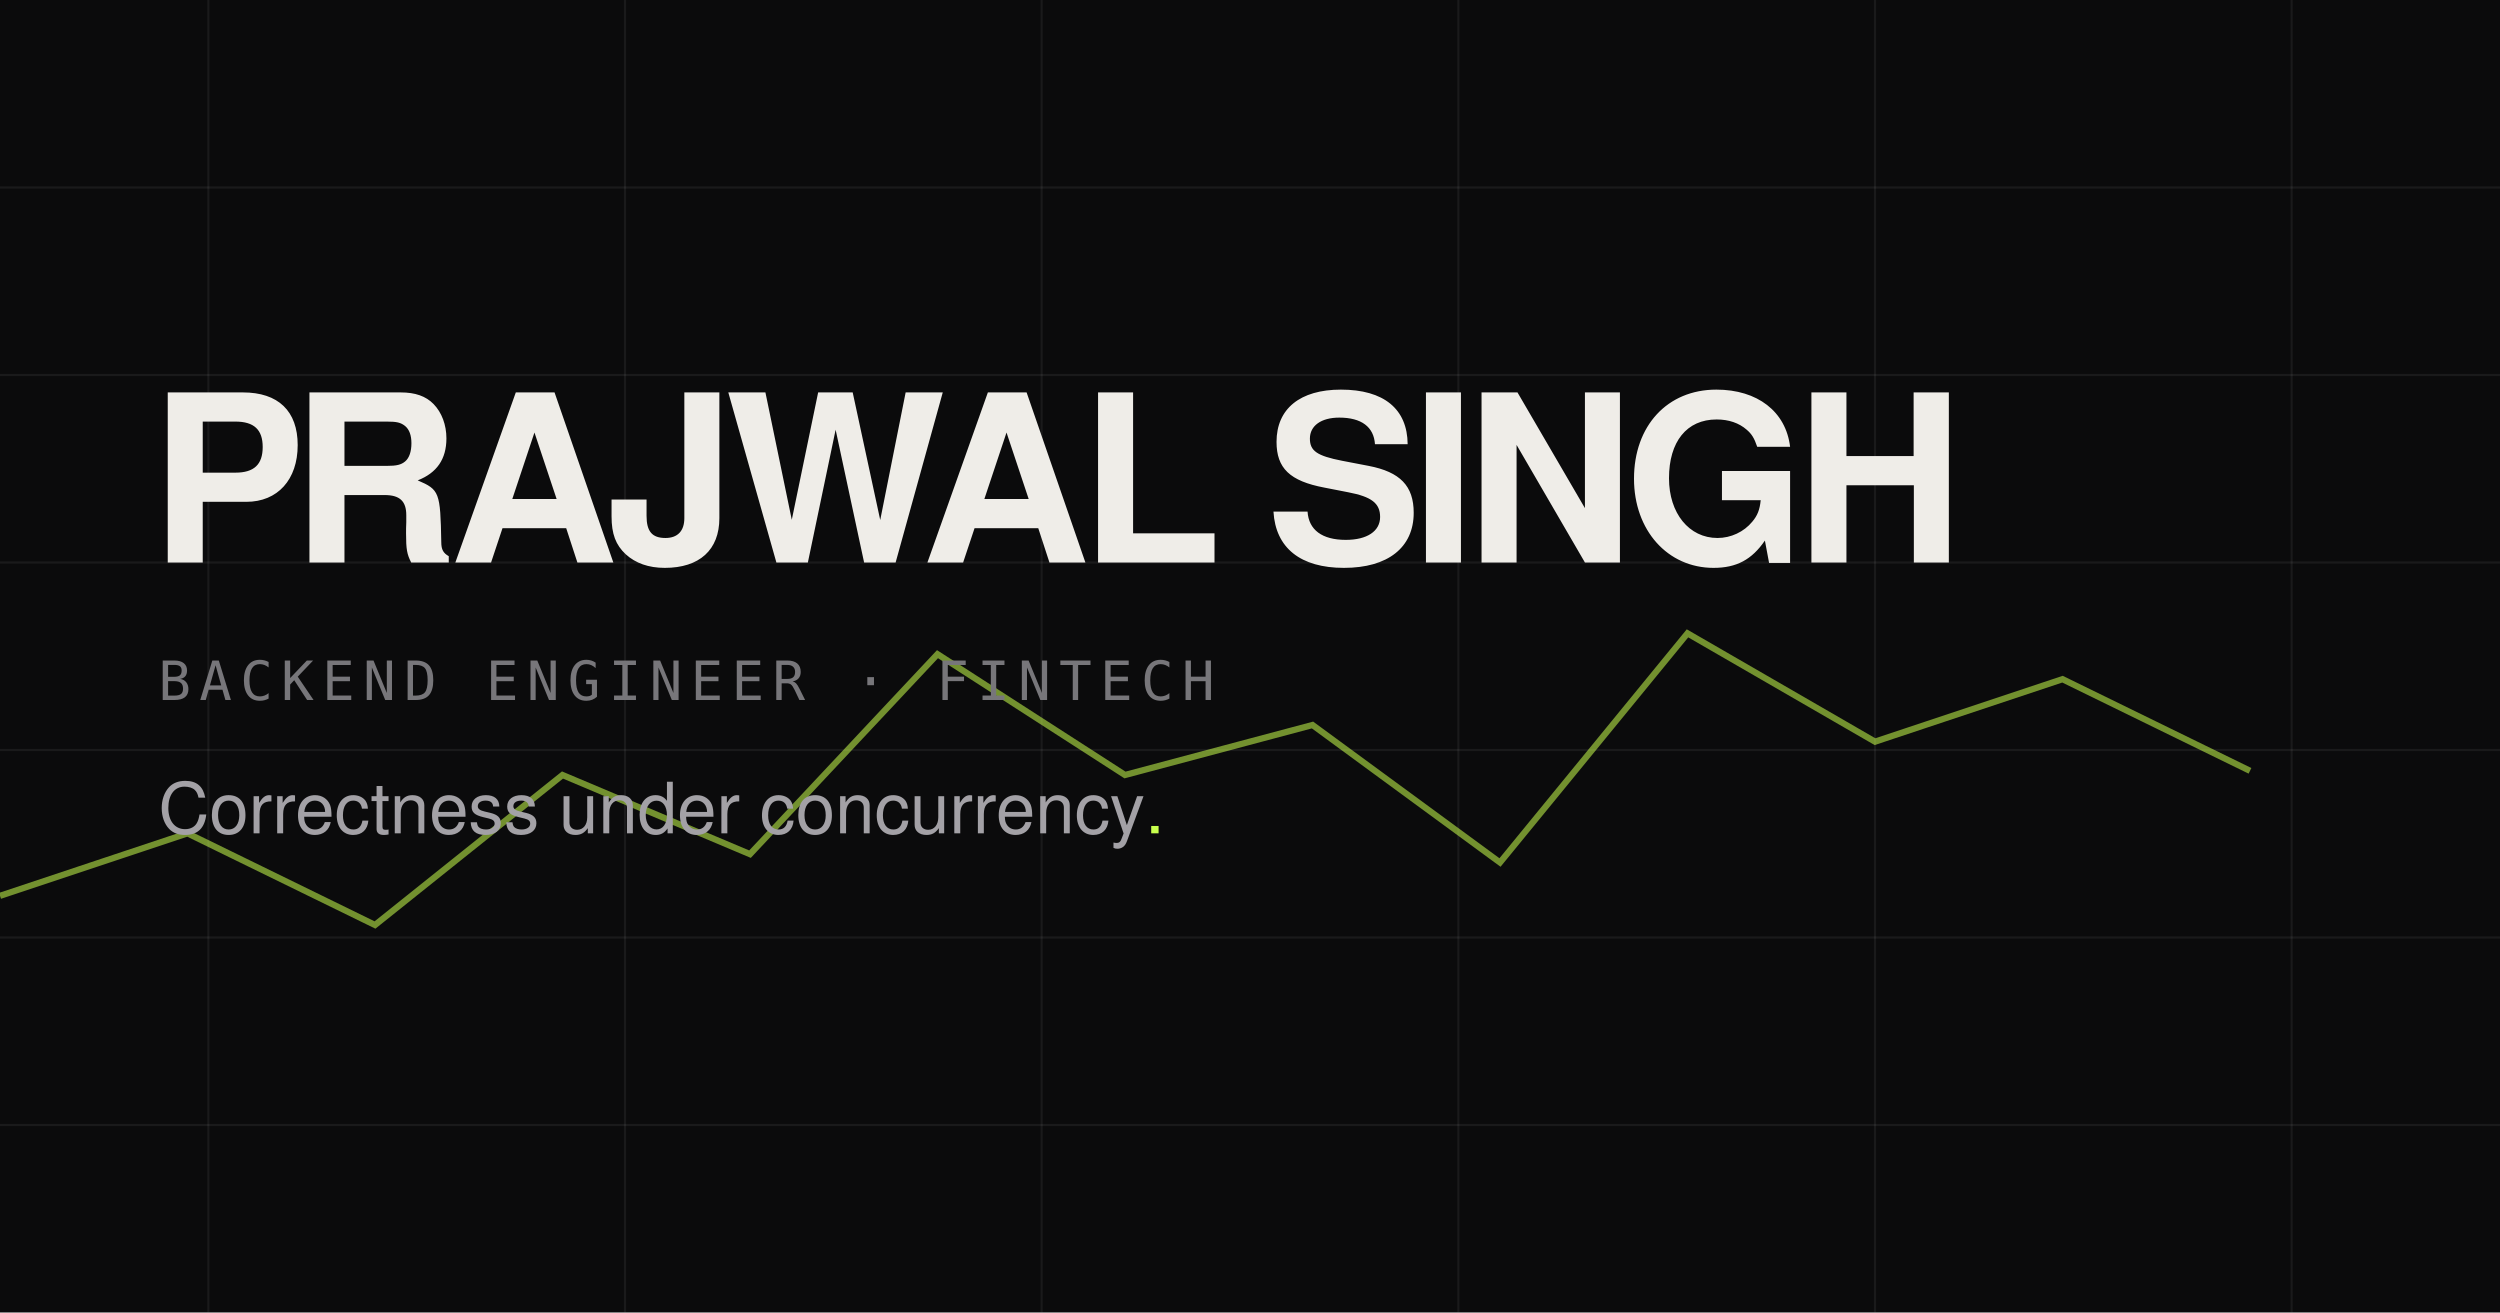
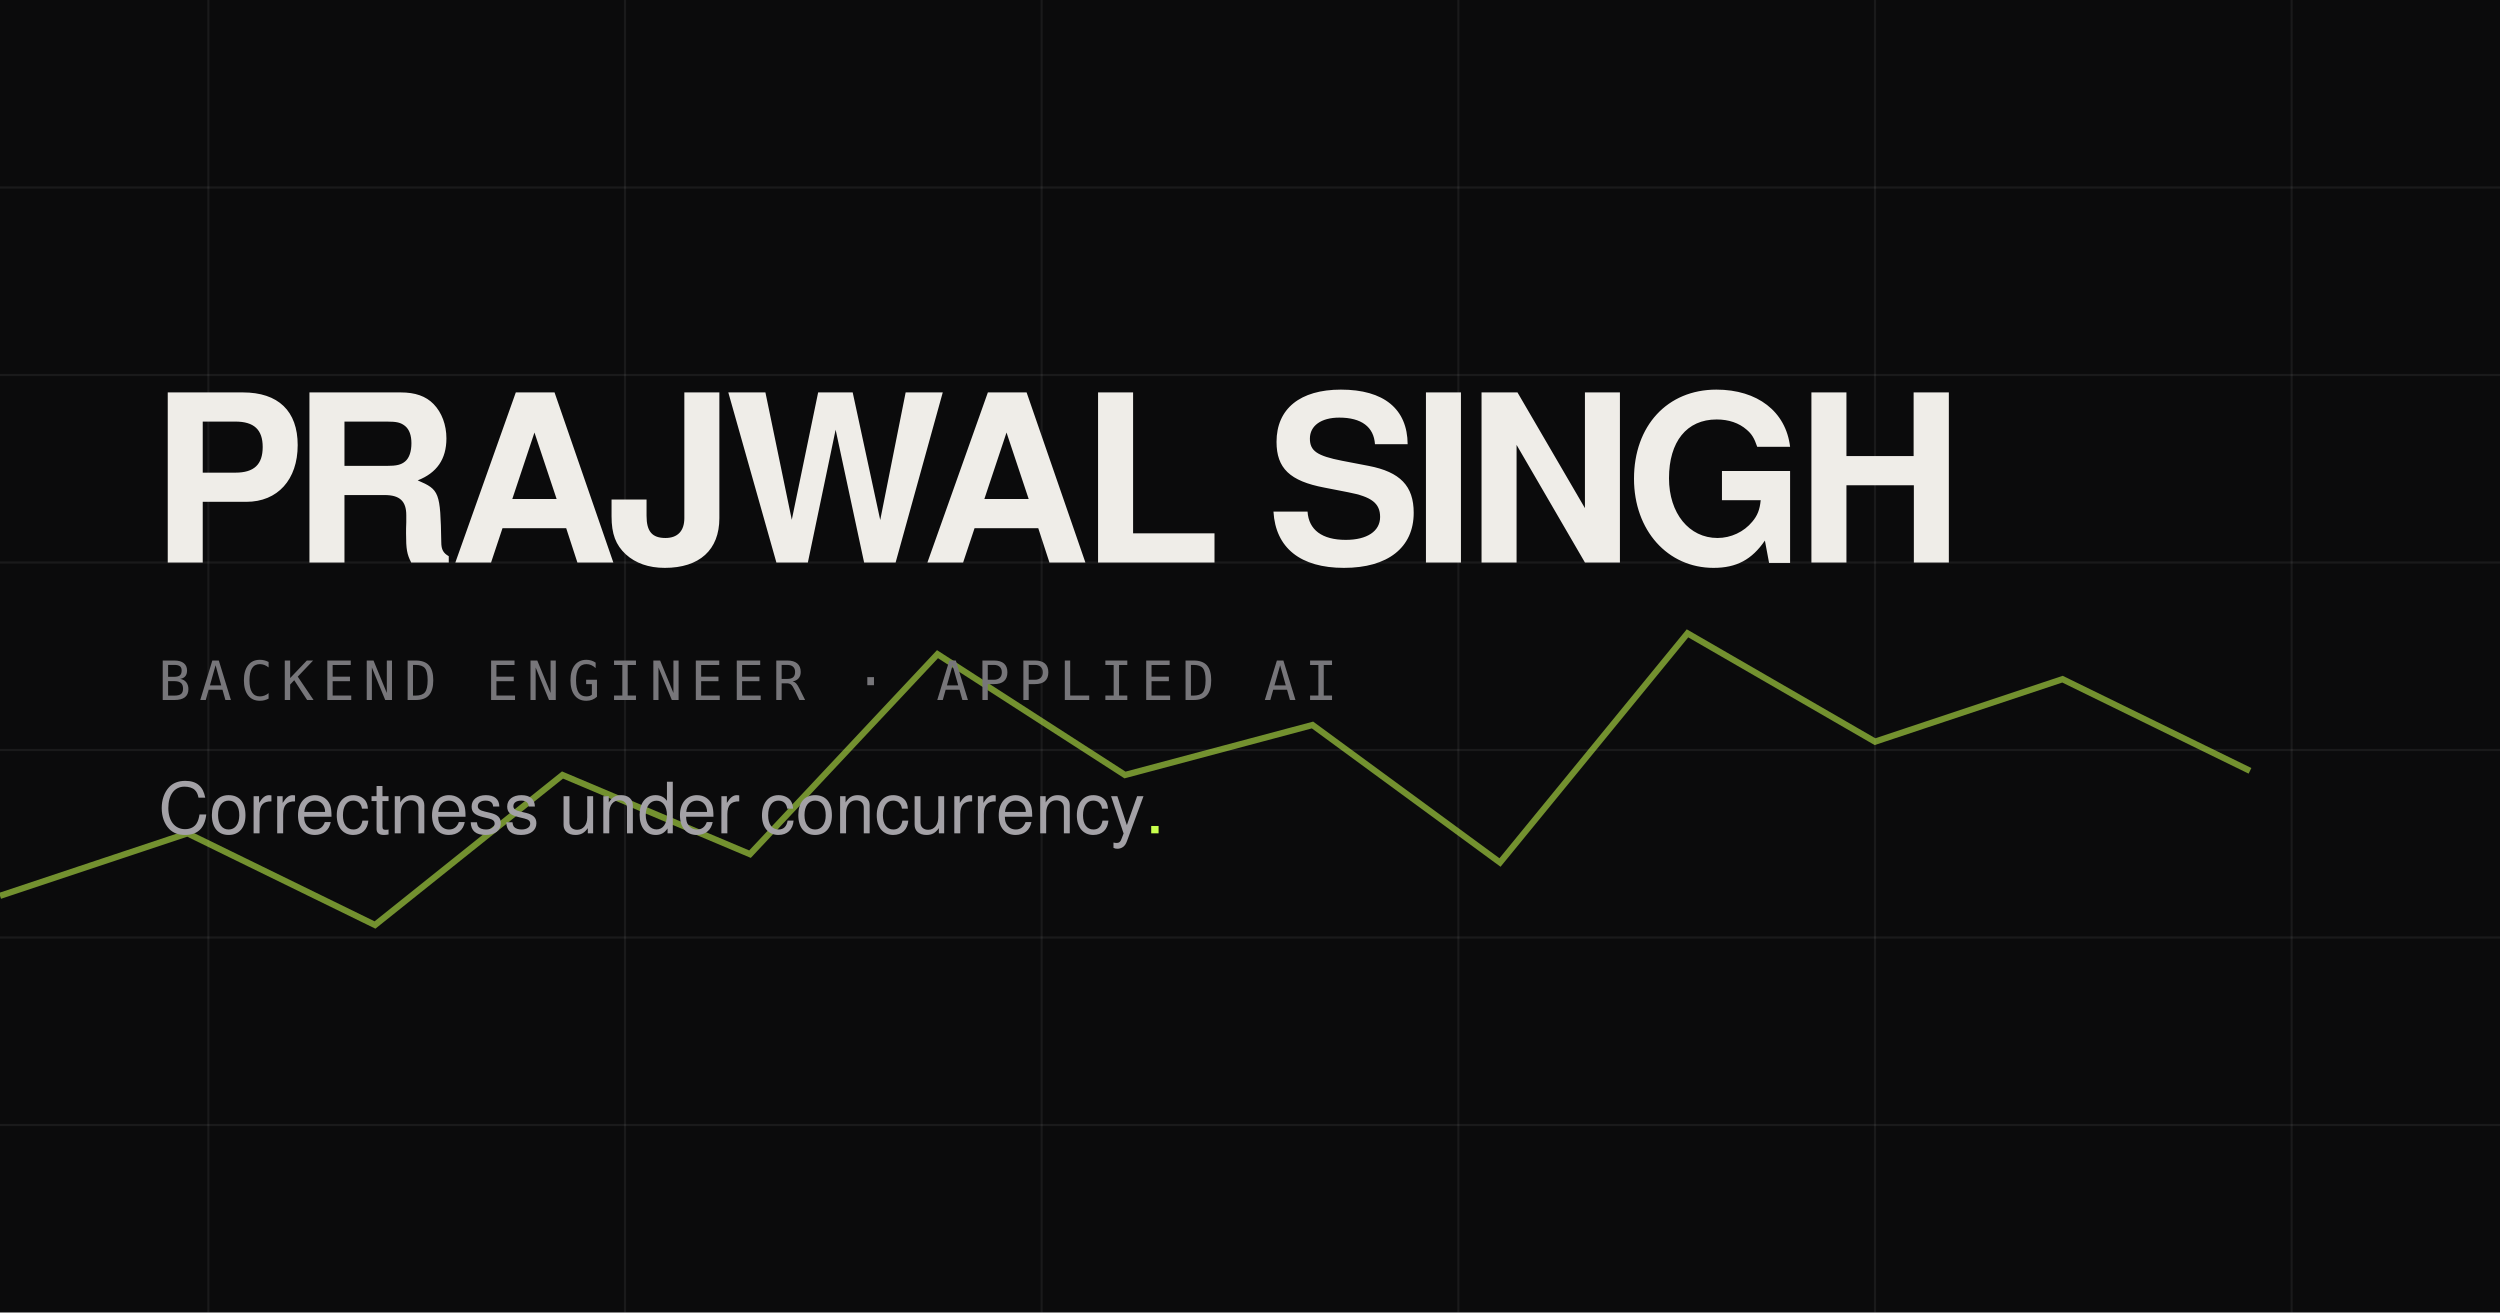
<svg xmlns="http://www.w3.org/2000/svg" viewBox="0 0 1200 630" width="1200" height="630">
  <rect width="1200" height="630" fill="#0B0B0C" />
  <g stroke="#EFEDE8" stroke-opacity=".07">
    <path d="M0 90h1200M0 180h1200M0 270h1200M0 360h1200M0 450h1200M0 540h1200" />
    <path d="M100 0v630M300 0v630M500 0v630M700 0v630M900 0v630M1100 0v630" />
  </g>
  <path d="M0 430 90 400l90 44 90-72 90 38 90-96 90 58 90-24 90 66 90-110 90 52 90-30 90 44" fill="none" stroke="#C8FF4D" stroke-opacity=".55" stroke-width="3" />
  <text x="72" y="270" font-family="Archivo,Helvetica,Arial,sans-serif" font-size="112" font-weight="700" letter-spacing="-5" fill="#EFEDE8">PRAJWAL SINGH</text>
-   <text x="76" y="336" font-family="ui-monospace,SFMono-Regular,Menlo,monospace" font-size="26" letter-spacing="4" fill="#77767A">BACKEND ENGINEER · FINTECH</text>
+   <text x="76" y="336" font-family="ui-monospace,SFMono-Regular,Menlo,monospace" font-size="26" letter-spacing="4" fill="#77767A">BACKEND ENGINEER · APPLIED AI</text>
  <text x="76" y="400" font-family="Archivo,Helvetica,Arial,sans-serif" font-size="34" fill="#A3A1A6">Correctness under concurrency<tspan fill="#C8FF4D">.</tspan>
  </text>
</svg>
